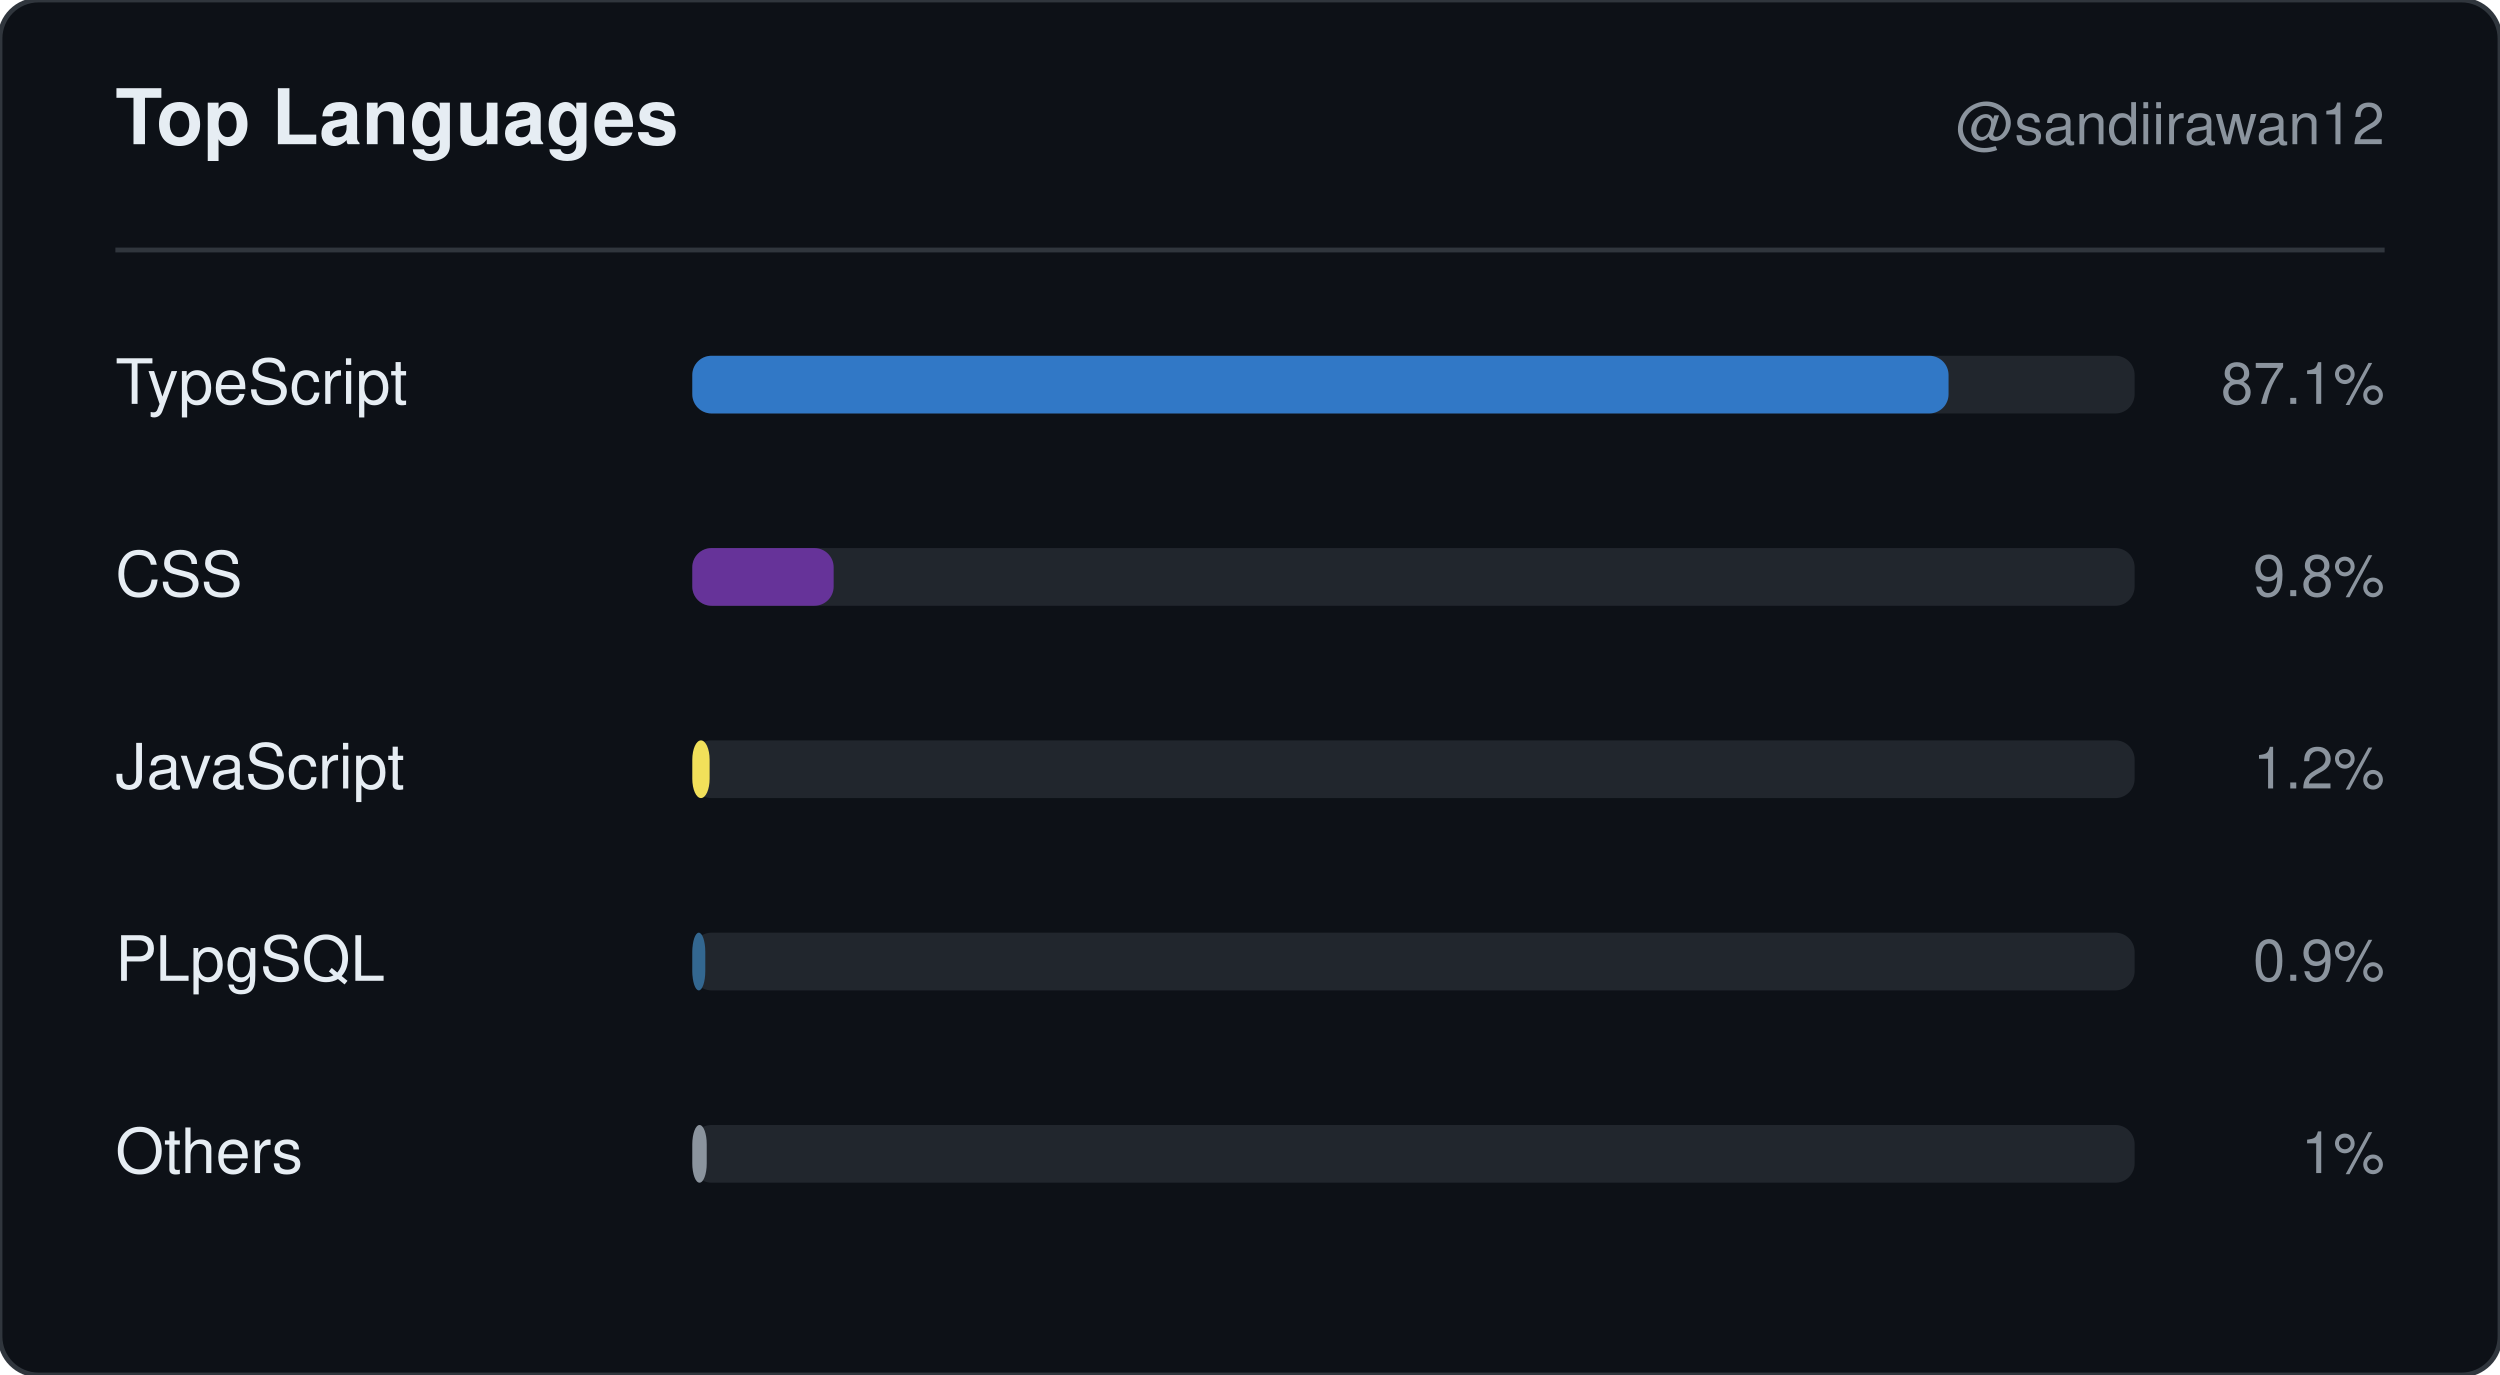
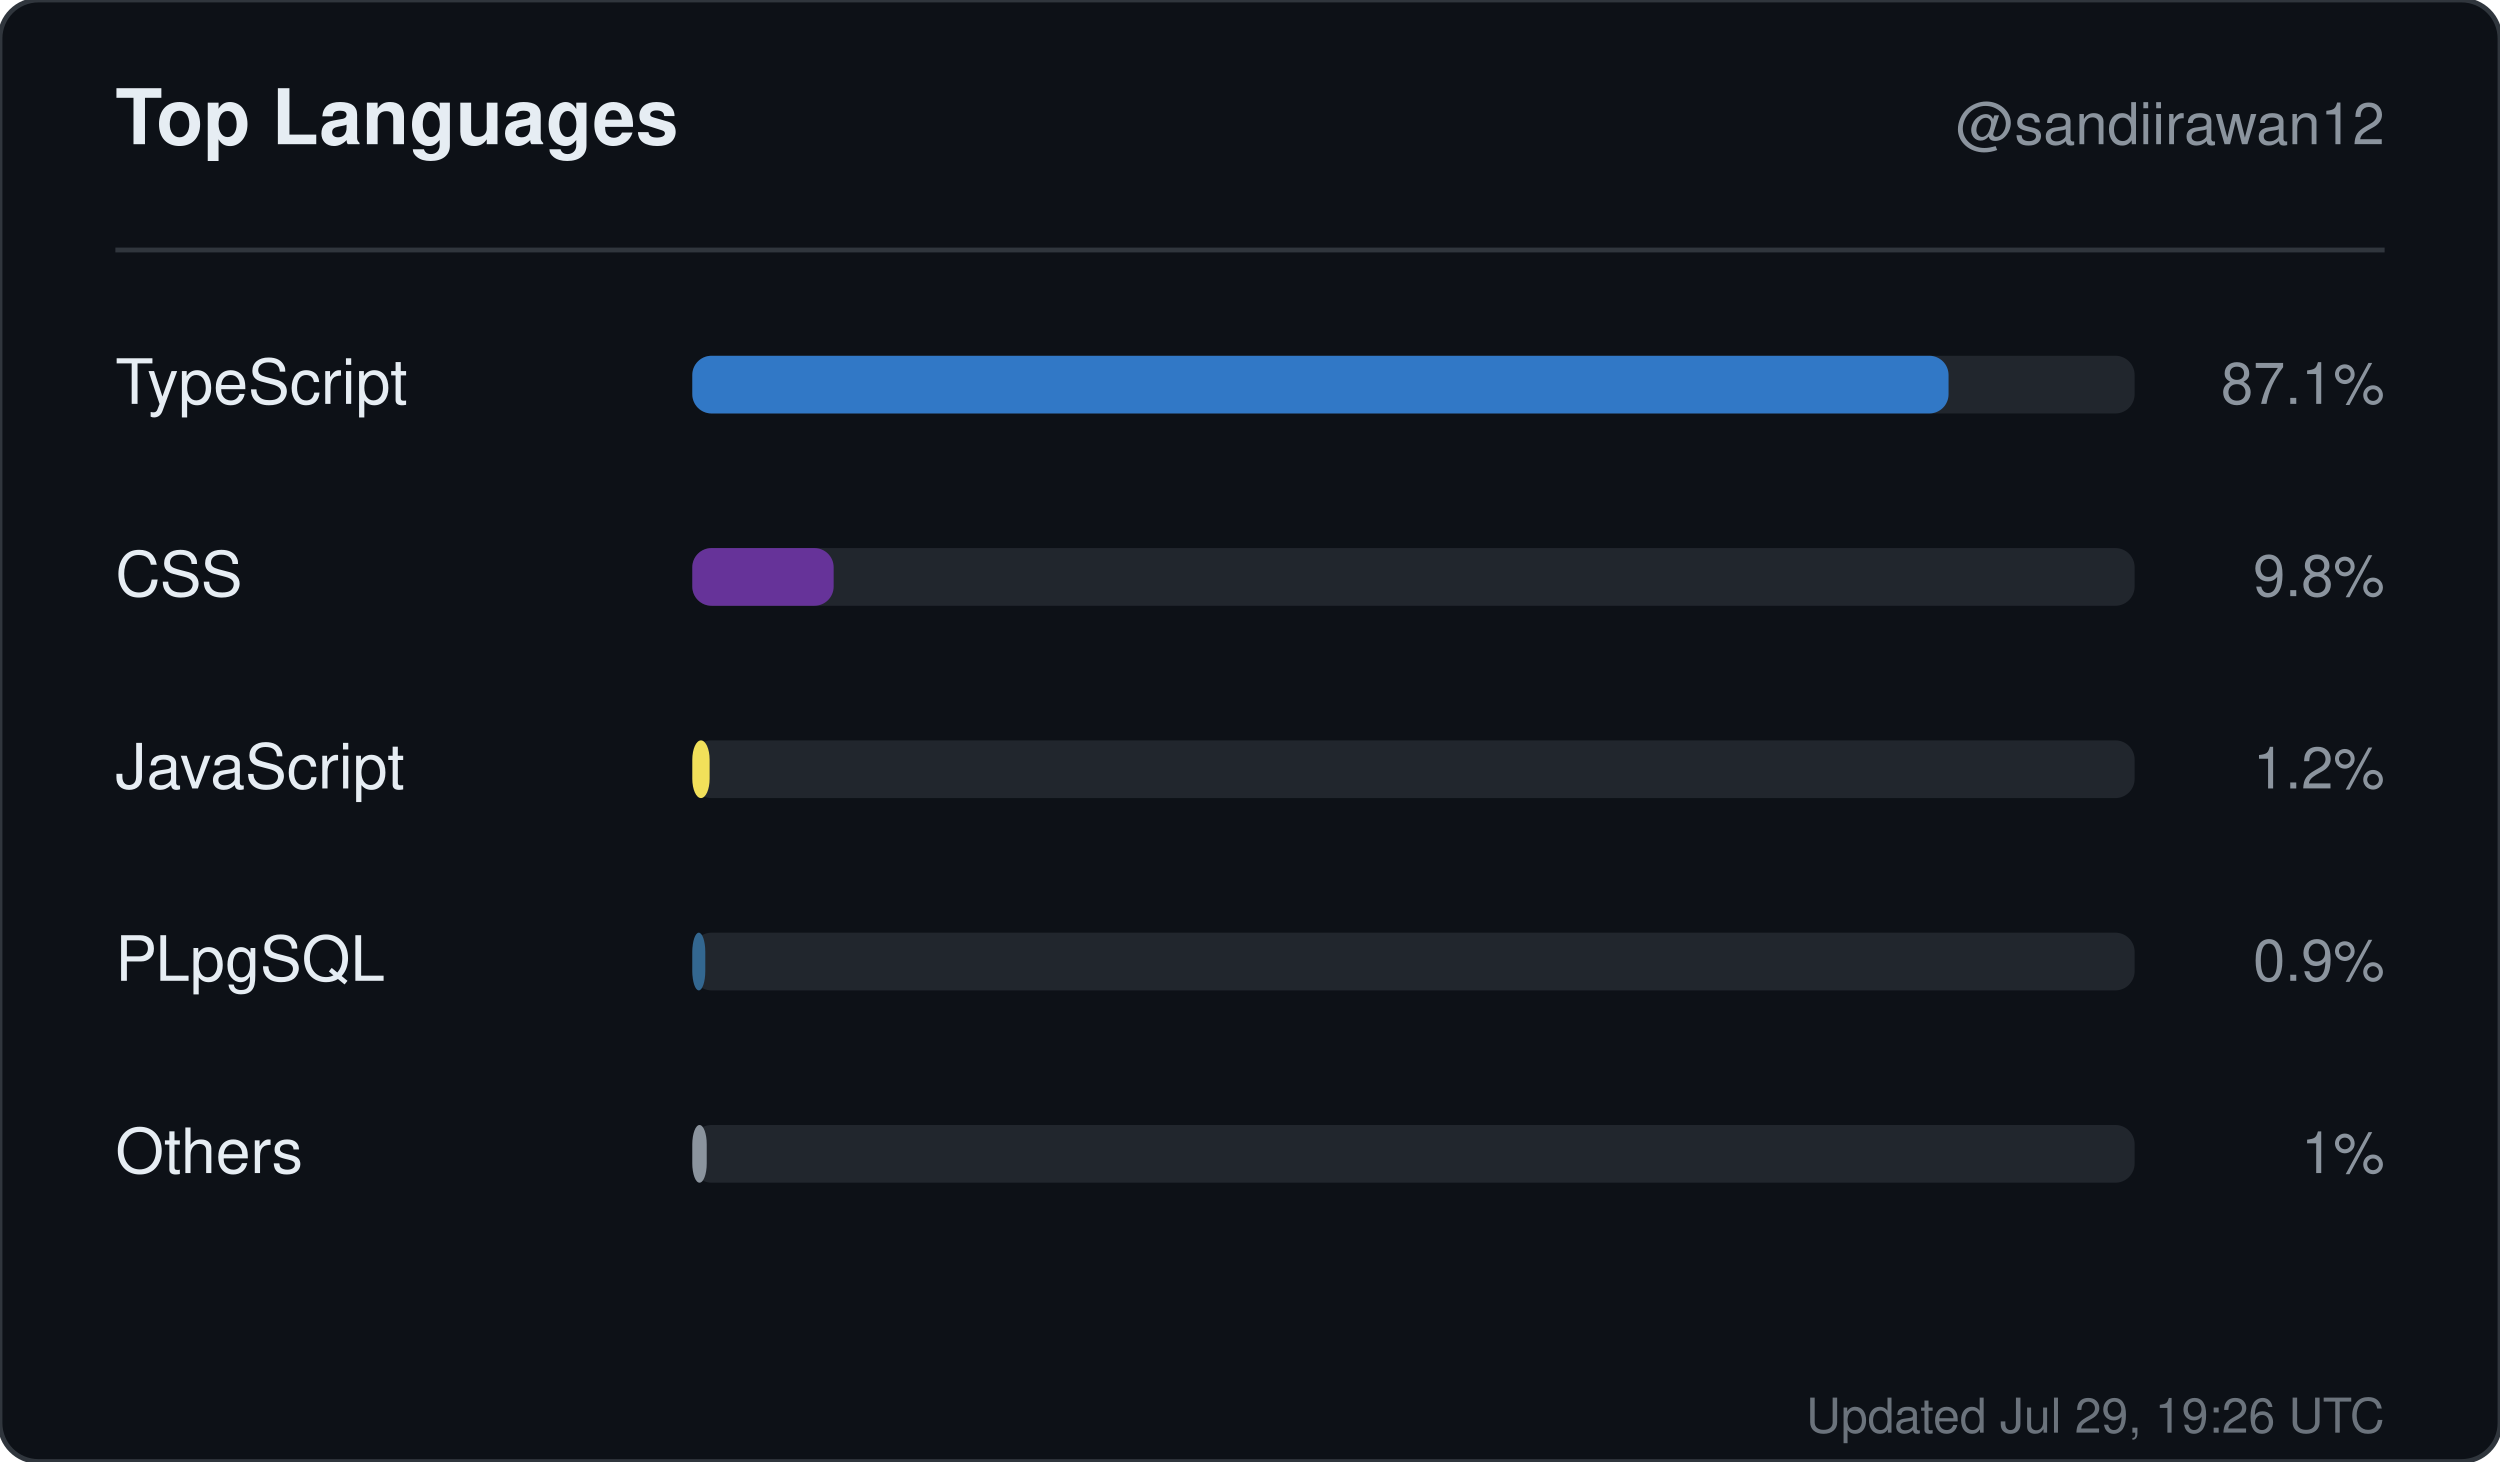
- <svg xmlns="http://www.w3.org/2000/svg" width="520" height="286" viewBox="0 0 520 286" role="img" aria-label="Top languages for sandiirawan12">
-   <rect width="520" height="286" rx="8" fill="#0d1117" stroke="#30363d" />
+ <svg xmlns="http://www.w3.org/2000/svg" width="520" height="304" viewBox="0 0 520 304" role="img" aria-label="Top languages for sandiirawan12">
+   <rect width="520" height="304" rx="8" fill="#0d1117" stroke="#30363d" />
  <g font-family="-apple-system, BlinkMacSystemFont, Segoe UI, Helvetica, Arial, sans-serif">
    <text x="24" y="30" fill="#e6edf3" font-size="16" font-weight="700">Top Languages</text>
    <text x="496" y="30" fill="#8b949e" font-size="12" text-anchor="end">@sandiirawan12</text>
    <line x1="24" y1="52" x2="496" y2="52" stroke="#30363d" />
    <text x="24" y="84" fill="#e6edf3" font-size="13">TypeScript</text>
    <rect x="144" y="74" width="300" height="12" rx="4" fill="#21262d" />
    <rect x="144" y="74" width="261.3" height="12" rx="4" fill="#3178c6" />
    <text x="496" y="84" fill="#8b949e" font-size="12" text-anchor="end">87.1%</text>
    <text x="24" y="124" fill="#e6edf3" font-size="13">CSS</text>
    <rect x="144" y="114" width="300" height="12" rx="4" fill="#21262d" />
    <rect x="144" y="114" width="29.4" height="12" rx="4" fill="#663399" />
    <text x="496" y="124" fill="#8b949e" font-size="12" text-anchor="end">9.8%</text>
    <text x="24" y="164" fill="#e6edf3" font-size="13">JavaScript</text>
    <rect x="144" y="154" width="300" height="12" rx="4" fill="#21262d" />
    <rect x="144" y="154" width="3.6" height="12" rx="4" fill="#f1e05a" />
    <text x="496" y="164" fill="#8b949e" font-size="12" text-anchor="end">1.2%</text>
    <text x="24" y="204" fill="#e6edf3" font-size="13">PLpgSQL</text>
    <rect x="144" y="194" width="300" height="12" rx="4" fill="#21262d" />
    <rect x="144" y="194" width="2.7" height="12" rx="4" fill="#336790" />
    <text x="496" y="204" fill="#8b949e" font-size="12" text-anchor="end">0.9%</text>
    <text x="24" y="244" fill="#e6edf3" font-size="13">Others</text>
    <rect x="144" y="234" width="300" height="12" rx="4" fill="#21262d" />
    <rect x="144" y="234" width="3" height="12" rx="4" fill="#8b949e" />
    <text x="496" y="244" fill="#8b949e" font-size="12" text-anchor="end">1%</text>
+     <text x="496" y="298" fill="#8b949e" font-size="10" text-anchor="end" opacity="0.75">Updated Jul 29, 19:26 UTC</text>
  </g>
</svg>
